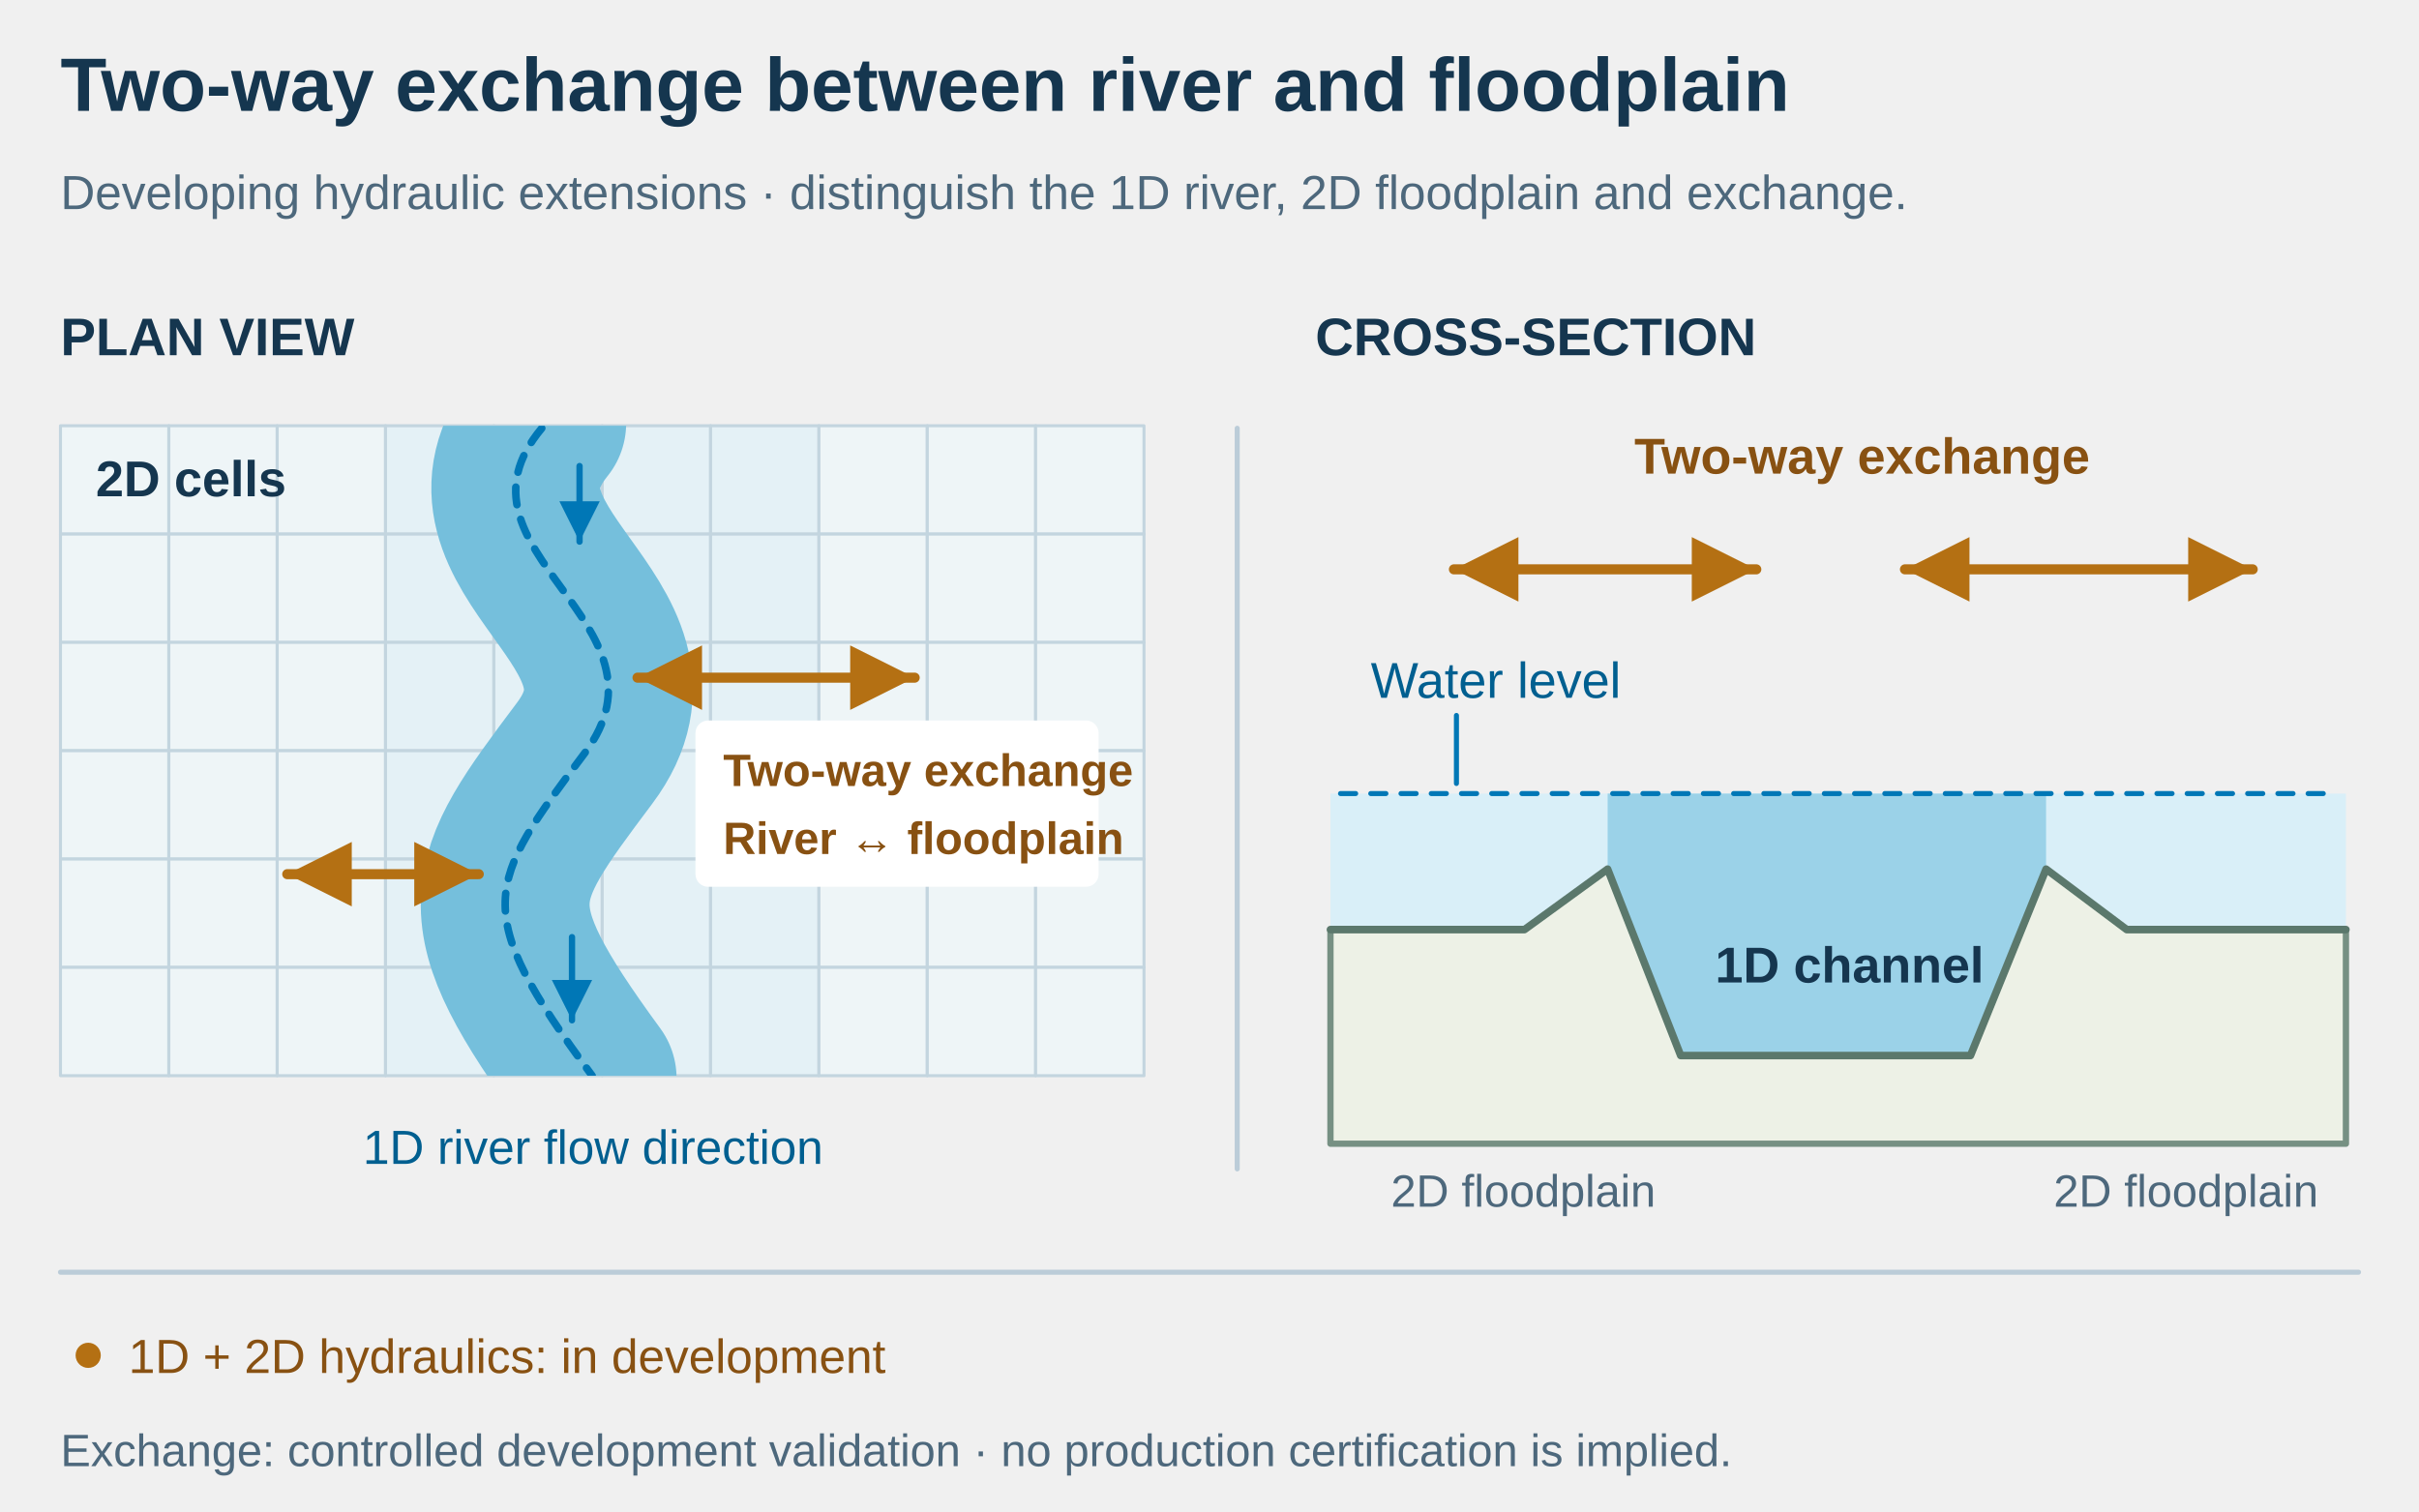
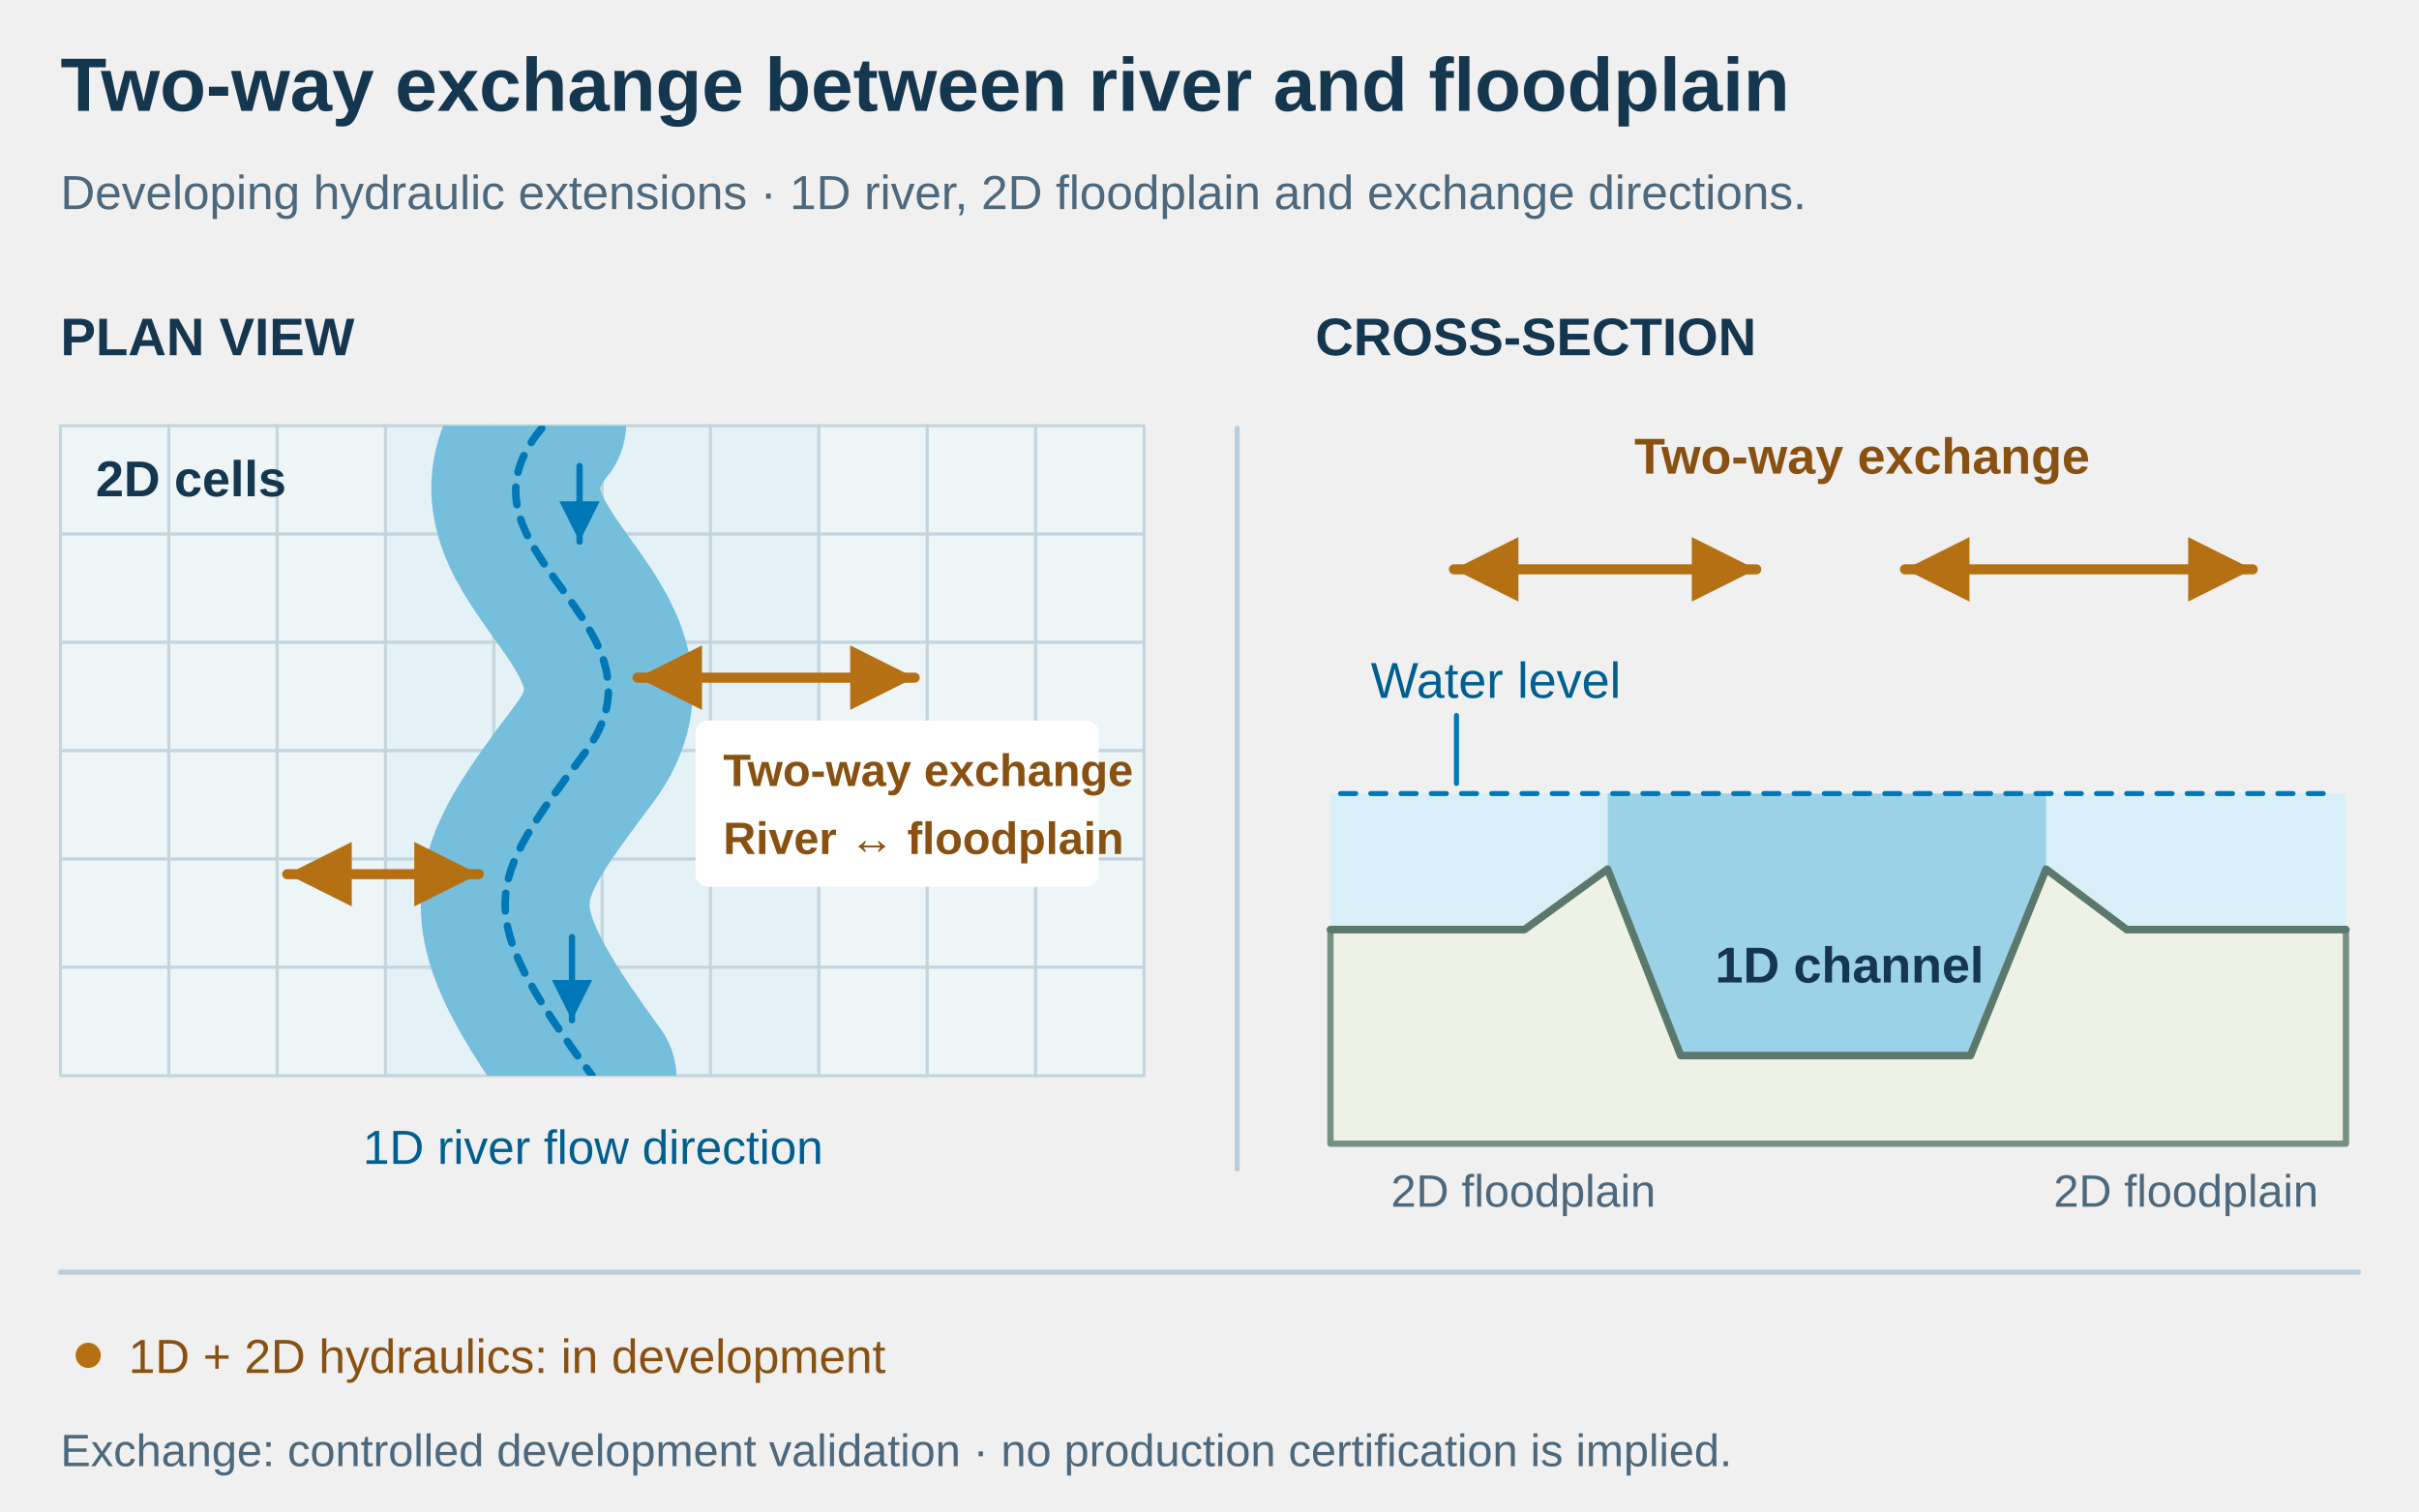
<svg xmlns="http://www.w3.org/2000/svg" width="960" height="600" viewBox="0 0 960 600" role="img" aria-labelledby="river-floodplain-en-title river-floodplain-en-desc" lang="en">
  <defs>
    <marker id="river-floodplain-en-blue-arrow" viewBox="0 0 10 10" refX="9" refY="5" markerWidth="8" markerHeight="8" orient="auto-start-reverse">
      <path d="M1 1 L9 5 L1 9 Z" fill="#0077b6" />
    </marker>
    <marker id="river-floodplain-en-blue-back" viewBox="0 0 10 10" refX="9" refY="5" markerWidth="8" markerHeight="8" orient="auto-start-reverse">
      <path d="M1 1 L9 5 L1 9 Z" fill="#0077b6" />
    </marker>
    <marker id="river-floodplain-en-teal-arrow" viewBox="0 0 10 10" refX="9" refY="5" markerWidth="8" markerHeight="8" orient="auto-start-reverse">
      <path d="M1 1 L9 5 L1 9 Z" fill="#13878c" />
    </marker>
    <marker id="river-floodplain-en-teal-back" viewBox="0 0 10 10" refX="9" refY="5" markerWidth="8" markerHeight="8" orient="auto-start-reverse">
      <path d="M1 1 L9 5 L1 9 Z" fill="#13878c" />
    </marker>
    <marker id="river-floodplain-en-amber-arrow" viewBox="0 0 10 10" refX="9" refY="5" markerWidth="8" markerHeight="8" orient="auto-start-reverse">
      <path d="M1 1 L9 5 L1 9 Z" fill="#b47013" />
    </marker>
    <marker id="river-floodplain-en-amber-back" viewBox="0 0 10 10" refX="9" refY="5" markerWidth="8" markerHeight="8" orient="auto-start-reverse">
      <path d="M1 1 L9 5 L1 9 Z" fill="#b47013" />
    </marker>
  </defs>
  <g font-family="Pretendard, Noto Sans KR, Malgun Gothic, Arial, sans-serif" stroke-linecap="round" stroke-linejoin="round">
    <text x="24" y="44" font-size="30" font-weight="700" fill="#15364f" text-anchor="start">Two-way exchange between river and floodplain</text>
-     <text x="24" y="83" font-size="19" font-weight="400" fill="#4d687c" text-anchor="start">Developing hydraulic extensions · distinguish the 1D river, 2D floodplain and exchange.</text>
+     <text x="24" y="83" font-size="19" font-weight="400" fill="#4d687c" text-anchor="start">Developing hydraulic extensions · 1D river, 2D floodplain and exchange directions.</text>
    <text x="24" y="141" font-size="21" font-weight="700" fill="#15364f" text-anchor="start">PLAN VIEW</text>
    <text x="522" y="141" font-size="21" font-weight="700" fill="#15364f" text-anchor="start">CROSS-SECTION</text>
    <rect x="24" y="169" width="43" height="43" rx="0" fill="#eef5f7" stroke="#c3d5df" stroke-width="1.2" />
    <rect x="67" y="169" width="43" height="43" rx="0" fill="#eef5f7" stroke="#c3d5df" stroke-width="1.2" />
    <rect x="110" y="169" width="43" height="43" rx="0" fill="#eef5f7" stroke="#c3d5df" stroke-width="1.2" />
    <rect x="153" y="169" width="43" height="43" rx="0" fill="#e4f1f6" stroke="#c3d5df" stroke-width="1.2" />
    <rect x="196" y="169" width="43" height="43" rx="0" fill="#e4f1f6" stroke="#c3d5df" stroke-width="1.2" />
    <rect x="239" y="169" width="43" height="43" rx="0" fill="#e4f1f6" stroke="#c3d5df" stroke-width="1.2" />
    <rect x="282" y="169" width="43" height="43" rx="0" fill="#e4f1f6" stroke="#c3d5df" stroke-width="1.2" />
    <rect x="325" y="169" width="43" height="43" rx="0" fill="#eef5f7" stroke="#c3d5df" stroke-width="1.2" />
    <rect x="368" y="169" width="43" height="43" rx="0" fill="#eef5f7" stroke="#c3d5df" stroke-width="1.2" />
    <rect x="411" y="169" width="43" height="43" rx="0" fill="#eef5f7" stroke="#c3d5df" stroke-width="1.2" />
    <rect x="24" y="212" width="43" height="43" rx="0" fill="#eef5f7" stroke="#c3d5df" stroke-width="1.2" />
    <rect x="67" y="212" width="43" height="43" rx="0" fill="#eef5f7" stroke="#c3d5df" stroke-width="1.2" />
    <rect x="110" y="212" width="43" height="43" rx="0" fill="#eef5f7" stroke="#c3d5df" stroke-width="1.2" />
    <rect x="153" y="212" width="43" height="43" rx="0" fill="#e4f1f6" stroke="#c3d5df" stroke-width="1.2" />
    <rect x="196" y="212" width="43" height="43" rx="0" fill="#e4f1f6" stroke="#c3d5df" stroke-width="1.2" />
    <rect x="239" y="212" width="43" height="43" rx="0" fill="#e4f1f6" stroke="#c3d5df" stroke-width="1.2" />
    <rect x="282" y="212" width="43" height="43" rx="0" fill="#e4f1f6" stroke="#c3d5df" stroke-width="1.2" />
    <rect x="325" y="212" width="43" height="43" rx="0" fill="#eef5f7" stroke="#c3d5df" stroke-width="1.2" />
    <rect x="368" y="212" width="43" height="43" rx="0" fill="#eef5f7" stroke="#c3d5df" stroke-width="1.2" />
    <rect x="411" y="212" width="43" height="43" rx="0" fill="#eef5f7" stroke="#c3d5df" stroke-width="1.2" />
    <rect x="24" y="255" width="43" height="43" rx="0" fill="#eef5f7" stroke="#c3d5df" stroke-width="1.2" />
    <rect x="67" y="255" width="43" height="43" rx="0" fill="#eef5f7" stroke="#c3d5df" stroke-width="1.2" />
    <rect x="110" y="255" width="43" height="43" rx="0" fill="#eef5f7" stroke="#c3d5df" stroke-width="1.2" />
    <rect x="153" y="255" width="43" height="43" rx="0" fill="#e4f1f6" stroke="#c3d5df" stroke-width="1.2" />
    <rect x="196" y="255" width="43" height="43" rx="0" fill="#e4f1f6" stroke="#c3d5df" stroke-width="1.2" />
    <rect x="239" y="255" width="43" height="43" rx="0" fill="#e4f1f6" stroke="#c3d5df" stroke-width="1.2" />
    <rect x="282" y="255" width="43" height="43" rx="0" fill="#e4f1f6" stroke="#c3d5df" stroke-width="1.2" />
    <rect x="325" y="255" width="43" height="43" rx="0" fill="#eef5f7" stroke="#c3d5df" stroke-width="1.2" />
    <rect x="368" y="255" width="43" height="43" rx="0" fill="#eef5f7" stroke="#c3d5df" stroke-width="1.2" />
    <rect x="411" y="255" width="43" height="43" rx="0" fill="#eef5f7" stroke="#c3d5df" stroke-width="1.2" />
    <rect x="24" y="298" width="43" height="43" rx="0" fill="#eef5f7" stroke="#c3d5df" stroke-width="1.2" />
    <rect x="67" y="298" width="43" height="43" rx="0" fill="#eef5f7" stroke="#c3d5df" stroke-width="1.2" />
    <rect x="110" y="298" width="43" height="43" rx="0" fill="#eef5f7" stroke="#c3d5df" stroke-width="1.2" />
    <rect x="153" y="298" width="43" height="43" rx="0" fill="#e4f1f6" stroke="#c3d5df" stroke-width="1.2" />
    <rect x="196" y="298" width="43" height="43" rx="0" fill="#e4f1f6" stroke="#c3d5df" stroke-width="1.2" />
    <rect x="239" y="298" width="43" height="43" rx="0" fill="#e4f1f6" stroke="#c3d5df" stroke-width="1.2" />
    <rect x="282" y="298" width="43" height="43" rx="0" fill="#e4f1f6" stroke="#c3d5df" stroke-width="1.2" />
    <rect x="325" y="298" width="43" height="43" rx="0" fill="#eef5f7" stroke="#c3d5df" stroke-width="1.2" />
    <rect x="368" y="298" width="43" height="43" rx="0" fill="#eef5f7" stroke="#c3d5df" stroke-width="1.2" />
    <rect x="411" y="298" width="43" height="43" rx="0" fill="#eef5f7" stroke="#c3d5df" stroke-width="1.2" />
    <rect x="24" y="341" width="43" height="43" rx="0" fill="#eef5f7" stroke="#c3d5df" stroke-width="1.2" />
    <rect x="67" y="341" width="43" height="43" rx="0" fill="#eef5f7" stroke="#c3d5df" stroke-width="1.2" />
    <rect x="110" y="341" width="43" height="43" rx="0" fill="#eef5f7" stroke="#c3d5df" stroke-width="1.2" />
    <rect x="153" y="341" width="43" height="43" rx="0" fill="#e4f1f6" stroke="#c3d5df" stroke-width="1.2" />
    <rect x="196" y="341" width="43" height="43" rx="0" fill="#e4f1f6" stroke="#c3d5df" stroke-width="1.2" />
    <rect x="239" y="341" width="43" height="43" rx="0" fill="#e4f1f6" stroke="#c3d5df" stroke-width="1.2" />
    <rect x="282" y="341" width="43" height="43" rx="0" fill="#e4f1f6" stroke="#c3d5df" stroke-width="1.2" />
    <rect x="325" y="341" width="43" height="43" rx="0" fill="#eef5f7" stroke="#c3d5df" stroke-width="1.2" />
    <rect x="368" y="341" width="43" height="43" rx="0" fill="#eef5f7" stroke="#c3d5df" stroke-width="1.2" />
    <rect x="411" y="341" width="43" height="43" rx="0" fill="#eef5f7" stroke="#c3d5df" stroke-width="1.2" />
    <rect x="24" y="384" width="43" height="43" rx="0" fill="#eef5f7" stroke="#c3d5df" stroke-width="1.2" />
    <rect x="67" y="384" width="43" height="43" rx="0" fill="#eef5f7" stroke="#c3d5df" stroke-width="1.2" />
    <rect x="110" y="384" width="43" height="43" rx="0" fill="#eef5f7" stroke="#c3d5df" stroke-width="1.2" />
    <rect x="153" y="384" width="43" height="43" rx="0" fill="#e4f1f6" stroke="#c3d5df" stroke-width="1.2" />
    <rect x="196" y="384" width="43" height="43" rx="0" fill="#e4f1f6" stroke="#c3d5df" stroke-width="1.2" />
    <rect x="239" y="384" width="43" height="43" rx="0" fill="#e4f1f6" stroke="#c3d5df" stroke-width="1.2" />
    <rect x="282" y="384" width="43" height="43" rx="0" fill="#e4f1f6" stroke="#c3d5df" stroke-width="1.2" />
    <rect x="325" y="384" width="43" height="43" rx="0" fill="#eef5f7" stroke="#c3d5df" stroke-width="1.2" />
    <rect x="368" y="384" width="43" height="43" rx="0" fill="#eef5f7" stroke="#c3d5df" stroke-width="1.2" />
    <rect x="411" y="384" width="43" height="43" rx="0" fill="#eef5f7" stroke="#c3d5df" stroke-width="1.2" />
    <defs>
      <clipPath id="river-floodplain-en-plan-clip">
        <rect x="24" y="169" width="430" height="258" />
      </clipPath>
    </defs>
    <g clip-path="url(#river-floodplain-en-plan-clip)">
      <path d="M215 168 C174 219 271 247 232 299 S186 361 235 428" fill="none" stroke="#75bfdc" stroke-width="67" stroke-linecap="round" stroke-linejoin="round" />
      <path d="M215 170 C174 219 271 247 232 299 S186 361 235 427" fill="none" stroke="#0077b6" stroke-width="3" stroke-dasharray="7 6" stroke-linecap="round" stroke-linejoin="round" />
    </g>
    <line x1="230" y1="185" x2="230" y2="215" stroke="#0077b6" stroke-width="2.5" marker-end="url(#river-floodplain-en-blue-arrow)" />
    <line x1="227" y1="372" x2="227" y2="405" stroke="#0077b6" stroke-width="2.5" marker-end="url(#river-floodplain-en-blue-arrow)" />
    <line x1="253" y1="269" x2="363" y2="269" stroke="#b47013" stroke-width="4" marker-end="url(#river-floodplain-en-amber-arrow)" marker-start="url(#river-floodplain-en-amber-back)" />
    <line x1="114" y1="347" x2="190" y2="347" stroke="#b47013" stroke-width="4" marker-end="url(#river-floodplain-en-amber-arrow)" marker-start="url(#river-floodplain-en-amber-back)" />
    <text x="38" y="197" font-size="20" font-weight="700" fill="#15364f" text-anchor="start">2D cells</text>
    <rect x="276" y="286" width="160" height="66" rx="5" fill="#ffffff" stroke="none" stroke-width="1.8" />
    <text x="287" y="312" font-size="18" font-weight="700" fill="#885112" text-anchor="start">Two-way exchange</text>
    <text x="287" y="339" font-size="18" font-weight="700" fill="#885112" text-anchor="start">River ↔ floodplain</text>
    <text x="144" y="462" font-size="19" font-weight="400" fill="#005f90" text-anchor="start">1D river flow direction</text>
    <line x1="491" y1="170" x2="491" y2="464" stroke="#bbccd8" stroke-width="2" />
    <path d="M528 369 L605 369 L638 345 L667 419 L782 419 L812 345 L844 369 L931 369 L931 454 L528 454 Z" fill="#edf1e6" stroke="#769083" stroke-width="2.5" stroke-linecap="round" stroke-linejoin="round" />
    <path d="M528 315 H931 V369 H844 L812 345 L782 419 H667 L638 345 L605 369 H528 Z" fill="#d9eff8" stroke="none" stroke-width="3" stroke-linecap="round" stroke-linejoin="round" />
    <path d="M638 315 H812 V345 L782 419 H667 L638 345 Z" fill="#9bd2e8" stroke="none" stroke-width="3" stroke-linecap="round" stroke-linejoin="round" />
    <path d="M528 369 L605 369 L638 345 L667 419 L782 419 L812 345 L844 369 L931 369" fill="none" stroke="#5b786c" stroke-width="3" stroke-linecap="round" stroke-linejoin="round" />
    <line x1="532" y1="315" x2="925" y2="315" stroke="#0077b6" stroke-width="2" stroke-dasharray="6 6" />
    <text x="544" y="277" font-size="20" font-weight="400" fill="#005f90" text-anchor="start">Water level</text>
    <line x1="578" y1="284" x2="578" y2="311" stroke="#0077b6" stroke-width="2" />
    <line x1="577" y1="226" x2="697" y2="226" stroke="#b47013" stroke-width="4" marker-end="url(#river-floodplain-en-amber-arrow)" marker-start="url(#river-floodplain-en-amber-back)" />
    <line x1="756" y1="226" x2="894" y2="226" stroke="#b47013" stroke-width="4" marker-end="url(#river-floodplain-en-amber-arrow)" marker-start="url(#river-floodplain-en-amber-back)" />
    <text x="739" y="188" font-size="20" font-weight="700" fill="#885112" text-anchor="middle">Two-way exchange</text>
    <text x="734" y="390" font-size="20" font-weight="700" fill="#15364f" text-anchor="middle">1D channel</text>
    <text x="552" y="479" font-size="18" font-weight="400" fill="#4d687c" text-anchor="start">2D floodplain</text>
    <text x="815" y="479" font-size="18" font-weight="400" fill="#4d687c" text-anchor="start">2D floodplain</text>
    <line x1="24" y1="505" x2="936" y2="505" stroke="#bbccd8" stroke-width="2" />
    <circle cx="35" cy="538" r="5" fill="#b47013" stroke="none" stroke-width="2" />
    <text x="51" y="545" font-size="19" font-weight="400" fill="#885112" text-anchor="start">1D + 2D hydraulics: in development</text>
    <text x="24" y="582" font-size="18" font-weight="400" fill="#4d687c" text-anchor="start">Exchange: controlled development validation · no production certification is implied.</text>
  </g>
</svg>
